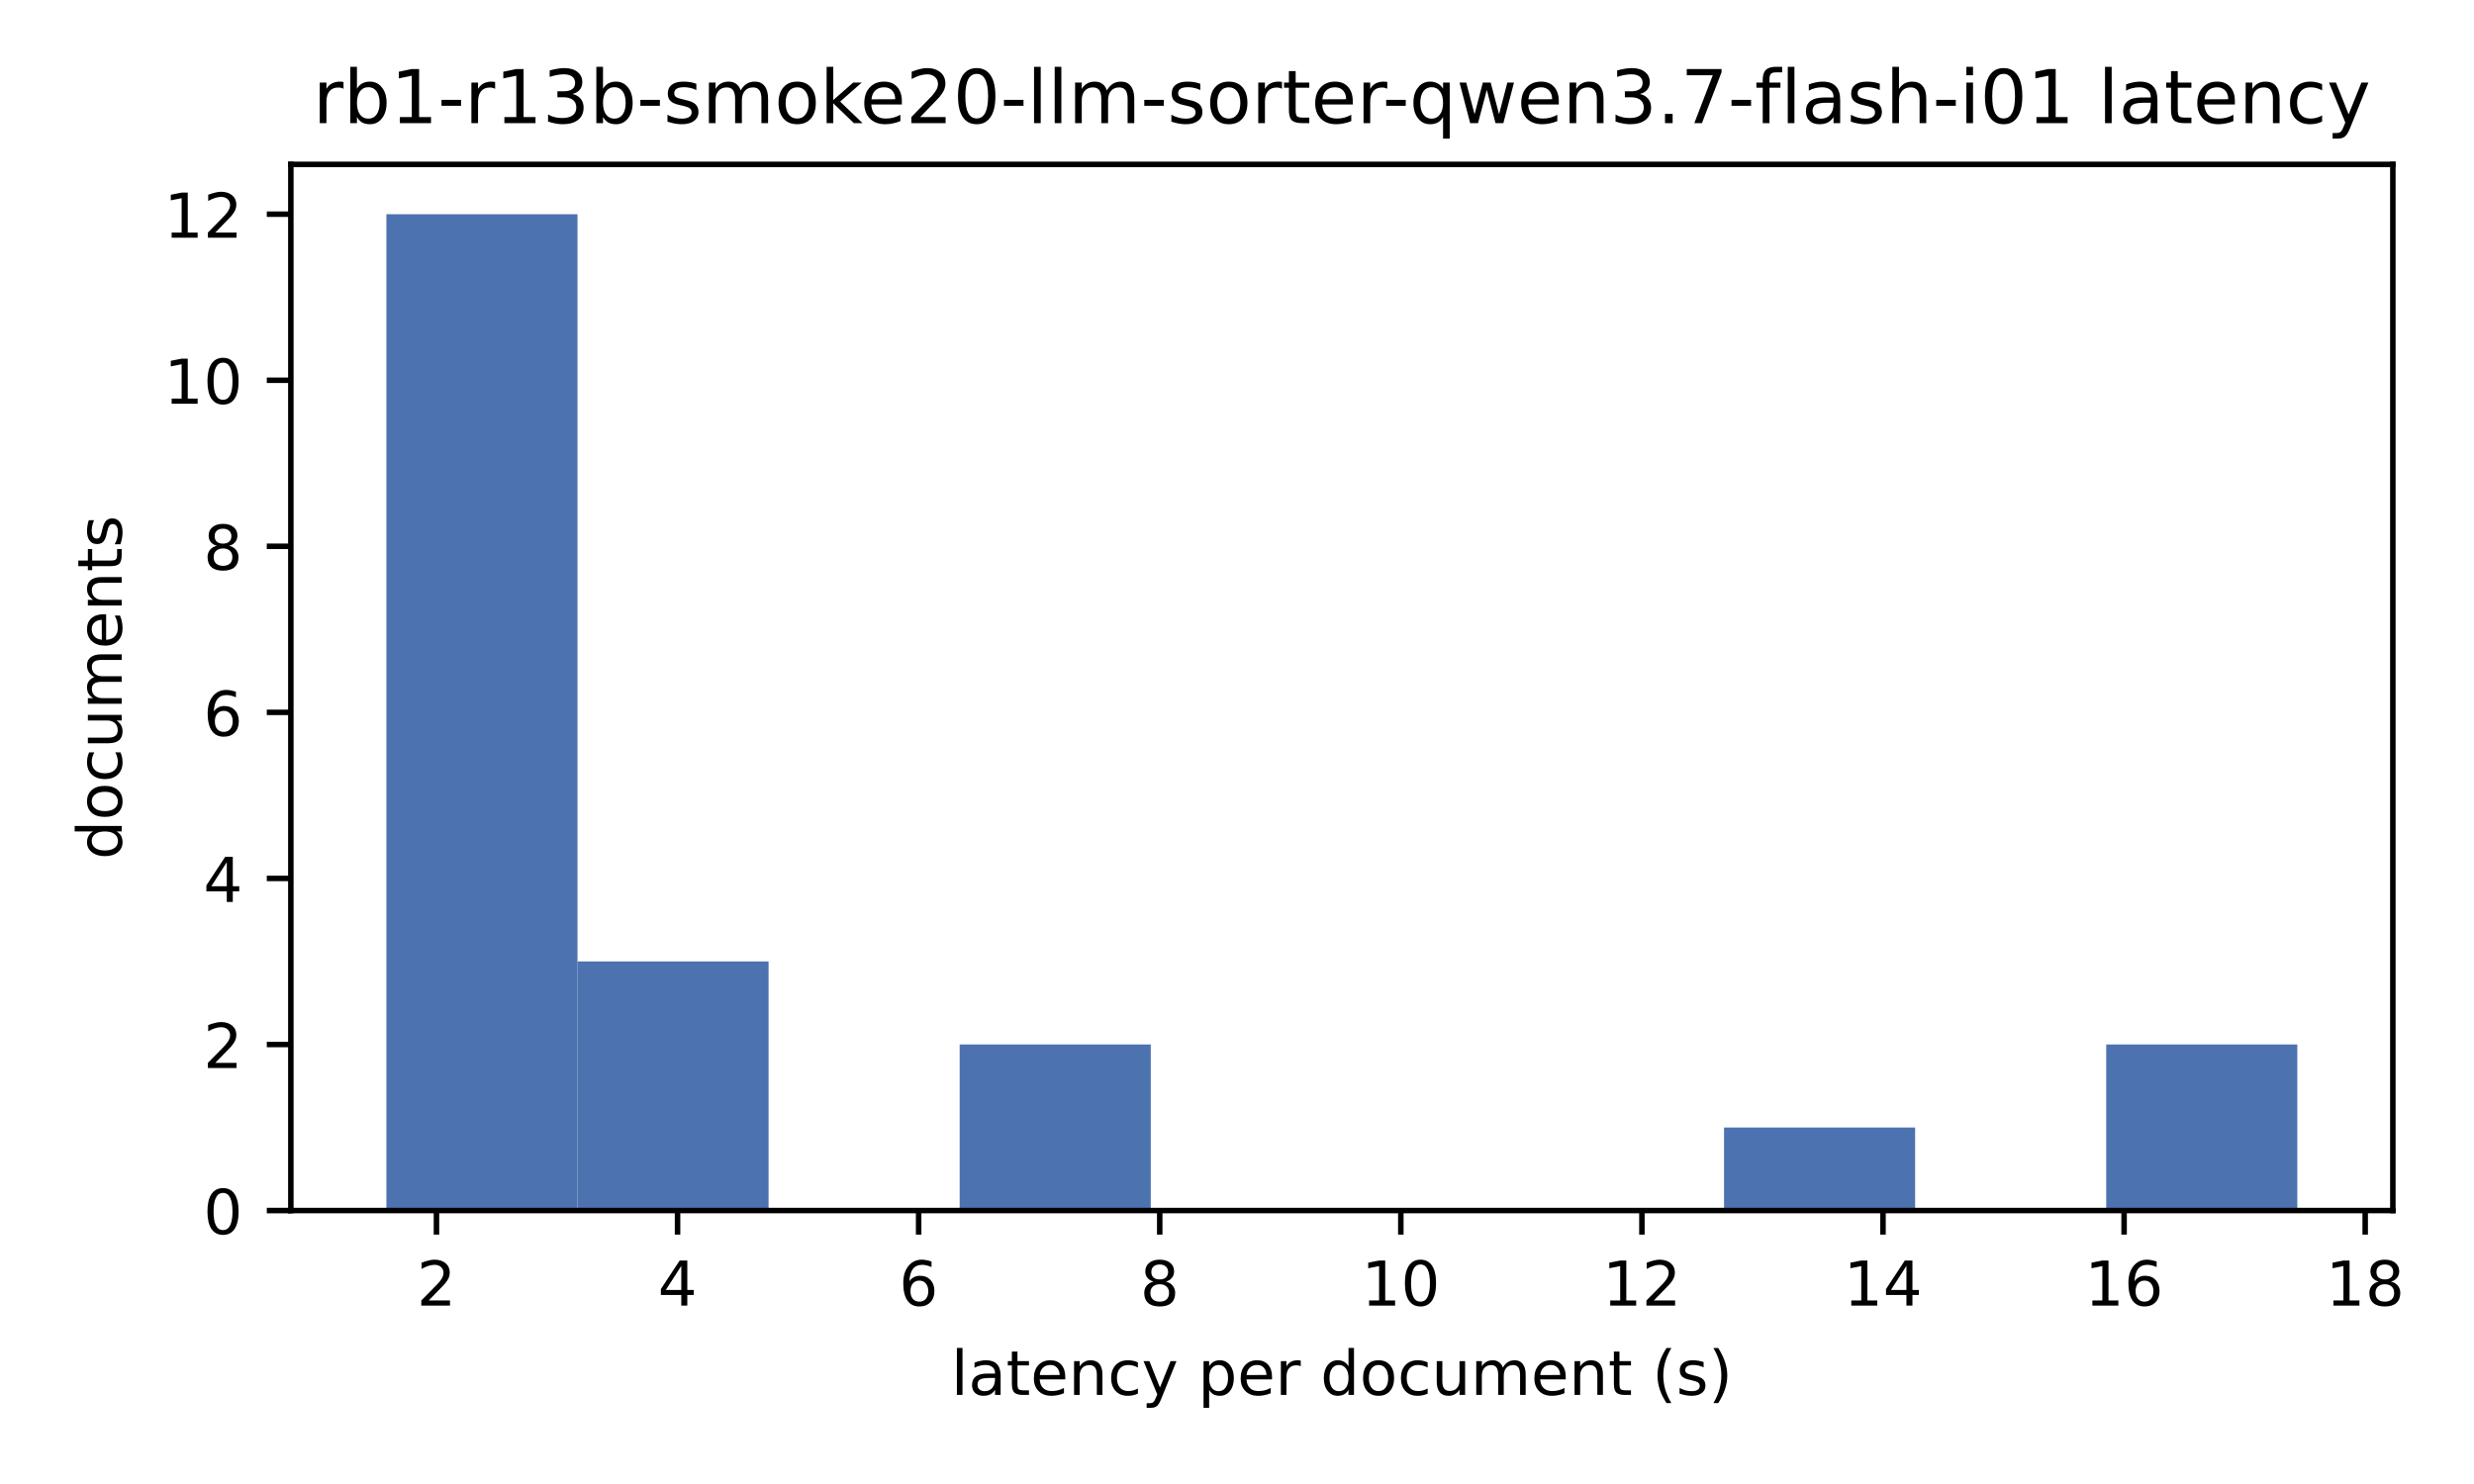
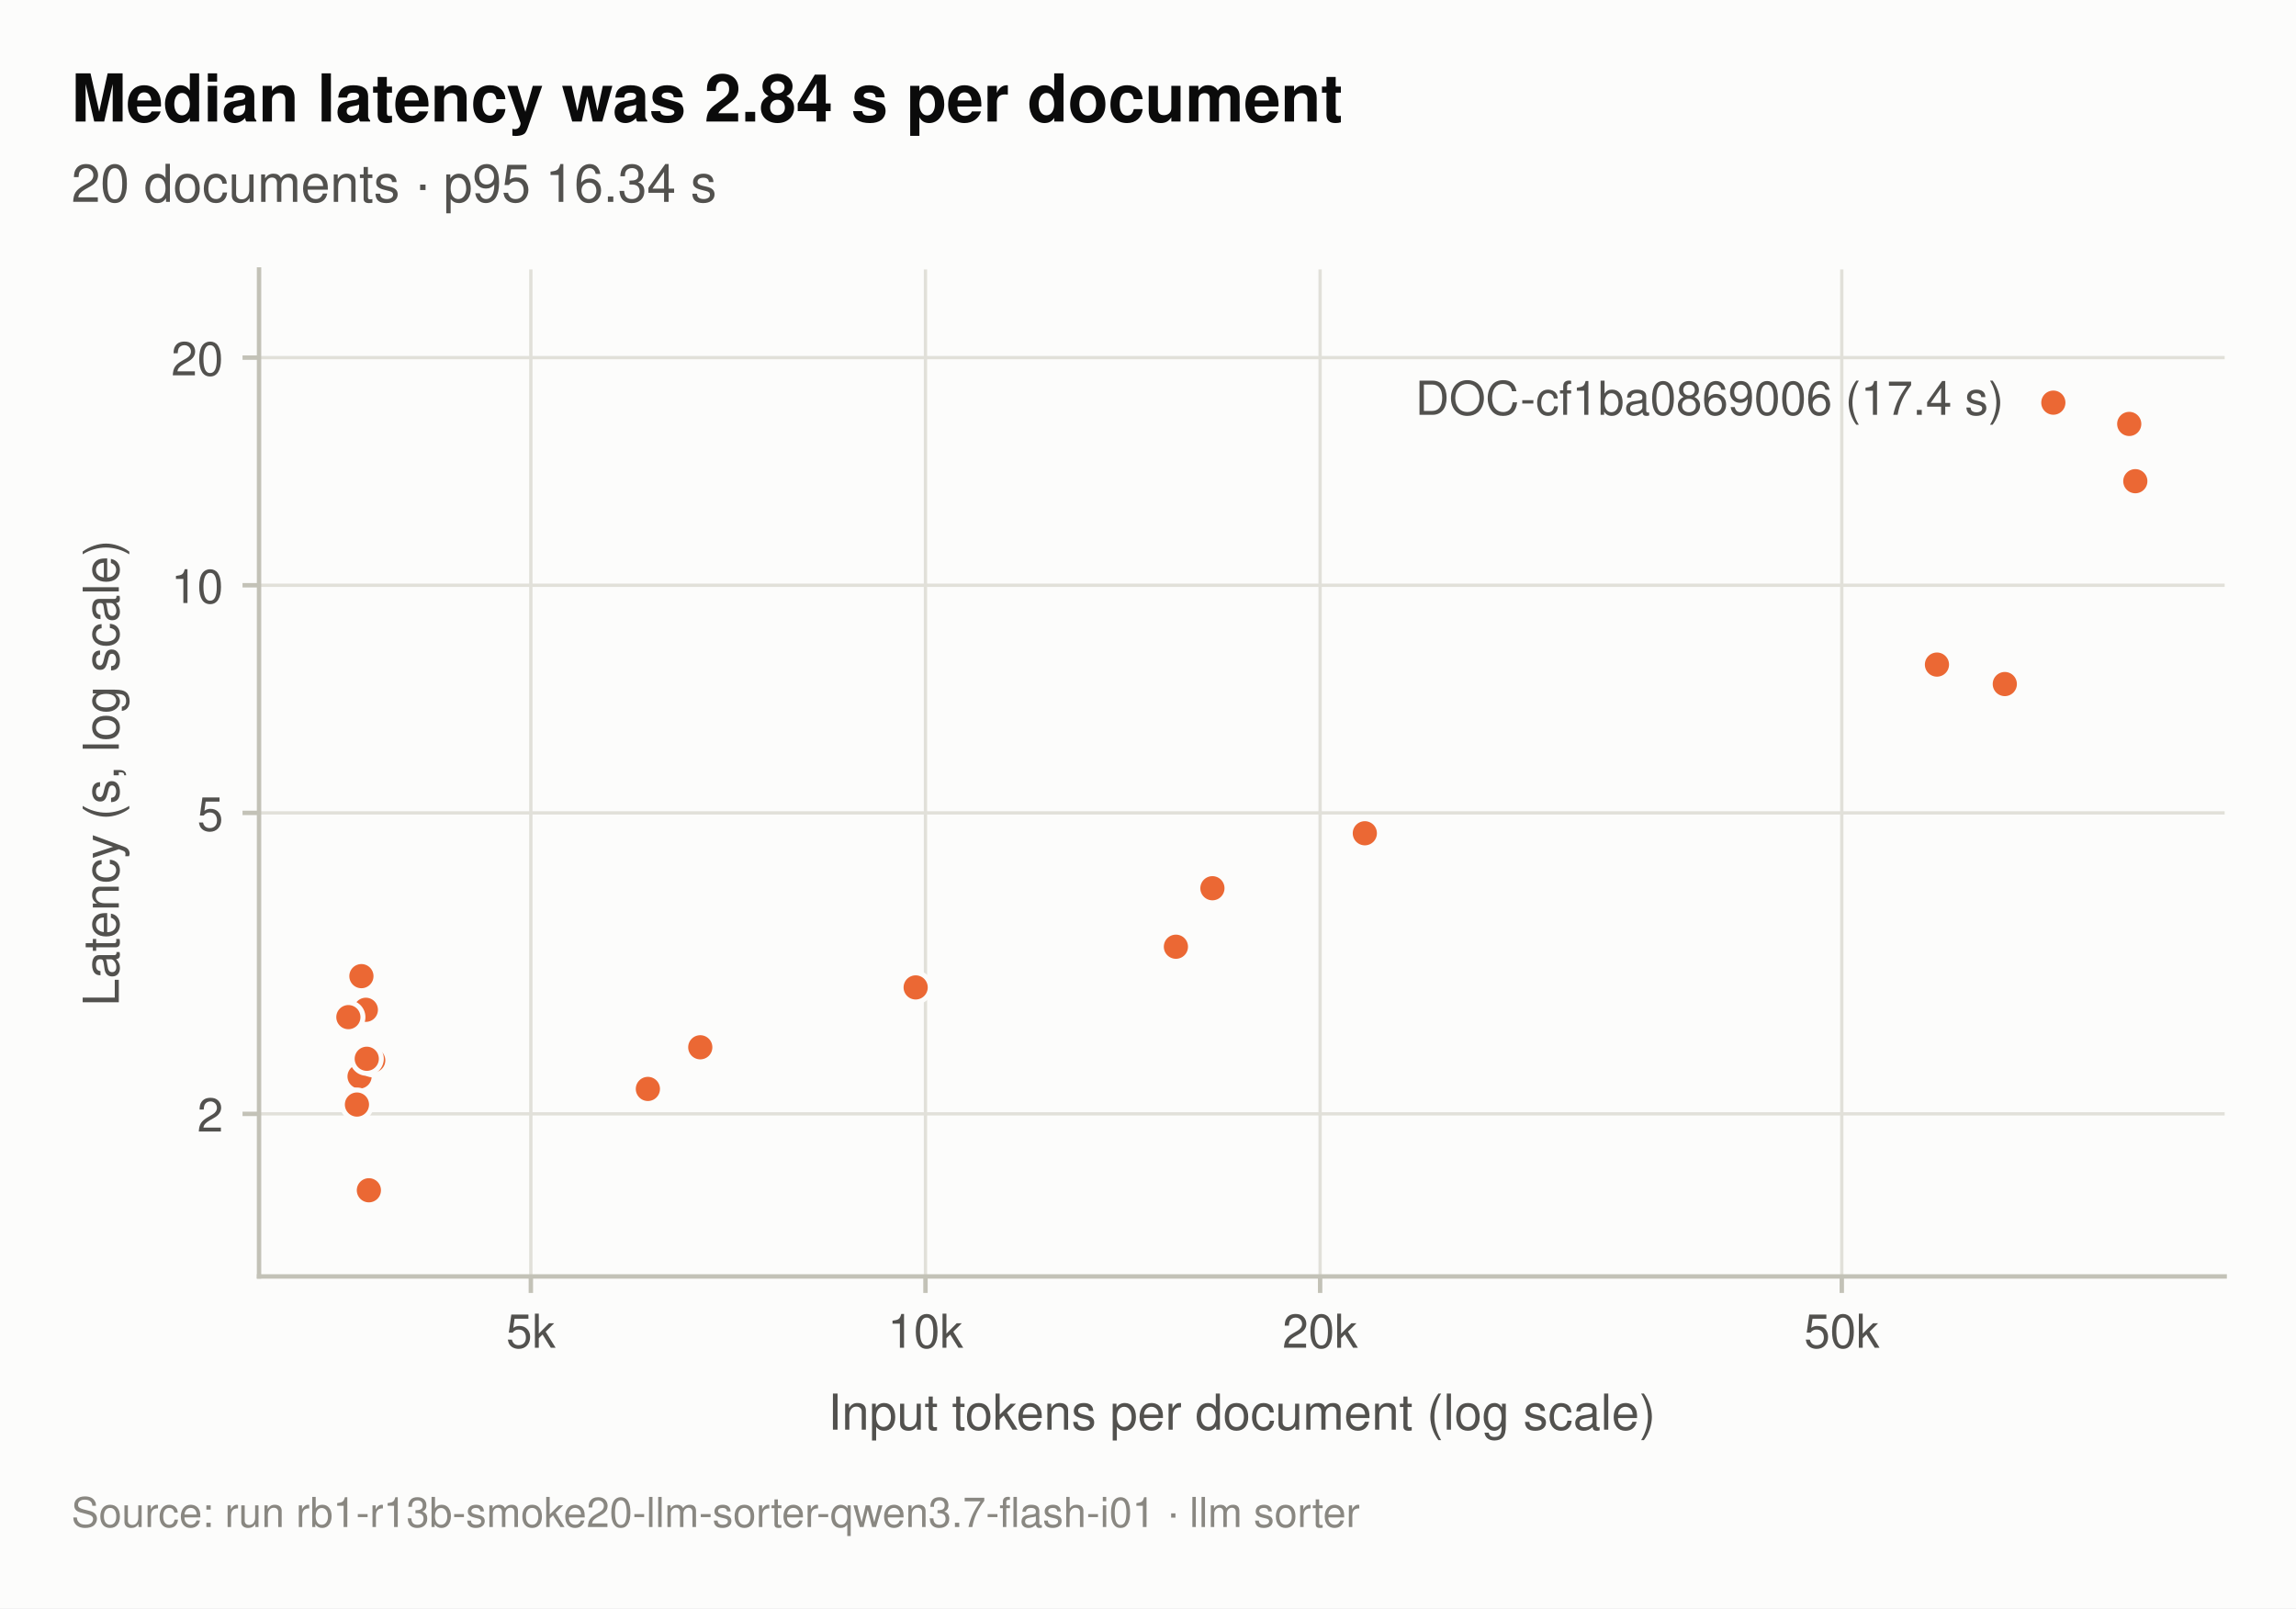
- <svg xmlns="http://www.w3.org/2000/svg" xmlns:xlink="http://www.w3.org/1999/xlink" width="360pt" height="216pt" viewBox="0 0 360 216" version="1.1">
+ <svg xmlns="http://www.w3.org/2000/svg" xmlns:xlink="http://www.w3.org/1999/xlink" width="417.142pt" height="292.198pt" viewBox="0 0 417.142 292.198" version="1.1">
  <defs>
    <style type="text/css">*{stroke-linejoin: round; stroke-linecap: butt}</style>
  </defs>
  <g id="figure_1">
    <g id="patch_1">
-       <path d="M 0 216  L 360 216  L 360 0  L 0 0  z " style="fill: #ffffff" />
+       <path d="M 0 292.198  L 417.142 292.198  L 417.142 0  L 0 0  z " style="fill: #fcfcfb" />
    </g>
    <g id="axes_1">
      <g id="patch_2">
-         <path d="M 42.322 176.198  L 348.192 176.198  L 348.192 23.925  L 42.322 23.925  z " style="fill: #ffffff" />
-       </g>
-       <g id="patch_3">
-         <path d="M 56.225 176.198  L 84.032 176.198  L 84.032 31.177  L 56.225 31.177  z " clip-path="url(#p963e9e316b)" style="fill: #4c72b0" />
-       </g>
-       <g id="patch_4">
-         <path d="M 84.032 176.198  L 111.838 176.198  L 111.838 139.943  L 84.032 139.943  z " clip-path="url(#p963e9e316b)" style="fill: #4c72b0" />
-       </g>
-       <g id="patch_5">
-         <path d="M 111.838 176.198  L 139.644 176.198  L 139.644 176.198  L 111.838 176.198  z " clip-path="url(#p963e9e316b)" style="fill: #4c72b0" />
-       </g>
-       <g id="patch_6">
-         <path d="M 139.644 176.198  L 167.451 176.198  L 167.451 152.028  L 139.644 152.028  z " clip-path="url(#p963e9e316b)" style="fill: #4c72b0" />
-       </g>
-       <g id="patch_7">
-         <path d="M 167.451 176.198  L 195.257 176.198  L 195.257 176.198  L 167.451 176.198  z " clip-path="url(#p963e9e316b)" style="fill: #4c72b0" />
-       </g>
-       <g id="patch_8">
-         <path d="M 195.257 176.198  L 223.063 176.198  L 223.063 176.198  L 195.257 176.198  z " clip-path="url(#p963e9e316b)" style="fill: #4c72b0" />
-       </g>
-       <g id="patch_9">
-         <path d="M 223.063 176.198  L 250.87 176.198  L 250.87 176.198  L 223.063 176.198  z " clip-path="url(#p963e9e316b)" style="fill: #4c72b0" />
-       </g>
-       <g id="patch_10">
-         <path d="M 250.87 176.198  L 278.676 176.198  L 278.676 164.113  L 250.87 164.113  z " clip-path="url(#p963e9e316b)" style="fill: #4c72b0" />
-       </g>
-       <g id="patch_11">
-         <path d="M 278.676 176.198  L 306.482 176.198  L 306.482 176.198  L 278.676 176.198  z " clip-path="url(#p963e9e316b)" style="fill: #4c72b0" />
-       </g>
-       <g id="patch_12">
-         <path d="M 306.482 176.198  L 334.289 176.198  L 334.289 152.028  L 306.482 152.028  z " clip-path="url(#p963e9e316b)" style="fill: #4c72b0" />
+         <path d="M 47.062 231.913  L 404.182 231.913  L 404.182 48.961  L 47.062 48.961  z " style="fill: #fcfcfb" />
      </g>
      <g id="matplotlib.axis_1">
        <g id="xtick_1">
          <g id="line2d_1">
+             <path d="M 96.445 231.913  L 96.445 48.961  " clip-path="url(#pfc485df7b2)" style="fill: none; stroke: #e1e0d9; stroke-width: 0.6; stroke-linecap: square" />
+           </g>
+           <g id="line2d_2">
            <defs>
-               <path id="m2bb7f3e739" d="M 0 0  L 0 3.5  " style="stroke: #000000; stroke-width: 0.8" />
+               <path id="m720d5152cc" d="M 0 0  L 0 3  " style="stroke: #c3c2b7; stroke-width: 0.8" />
            </defs>
            <g>
-               <use xlink:href="#m2bb7f3e739" x="63.51" y="176.198" style="stroke: #000000; stroke-width: 0.8" />
+               <use xlink:href="#m720d5152cc" x="96.445" y="231.913" style="fill: #c3c2b7; stroke: #c3c2b7; stroke-width: 0.8" />
            </g>
          </g>
          <g id="text_1">
-             <text style="font-size: 9px; font-family: 'DejaVu Sans', 'Bitstream Vera Sans', 'Computer Modern Sans Serif', 'Lucida Grande', 'Verdana', 'Geneva', 'Lucid', 'Arial', 'Helvetica', 'Avant Garde', sans-serif; text-anchor: middle" x="63.51" y="190.036" transform="rotate(-0 63.50955 190.0358)">2</text>
+             <text style="font-size: 8.5px; font-family: system-ui, -apple-system, 'Segoe UI', 'Helvetica Neue', Helvetica, Arial, 'DejaVu Sans', sans-serif; text-anchor: middle; fill: #52514e" x="96.445" y="244.872" transform="rotate(-0 96.44497 244.8716)">5k</text>
          </g>
        </g>
        <g id="xtick_2">
-           <g id="line2d_2">
+           <g id="line2d_3">
+             <path d="M 168.143 231.913  L 168.143 48.961  " clip-path="url(#pfc485df7b2)" style="fill: none; stroke: #e1e0d9; stroke-width: 0.6; stroke-linecap: square" />
+           </g>
+           <g id="line2d_4">
            <g>
-               <use xlink:href="#m2bb7f3e739" x="98.592" y="176.198" style="stroke: #000000; stroke-width: 0.8" />
+               <use xlink:href="#m720d5152cc" x="168.143" y="231.913" style="fill: #c3c2b7; stroke: #c3c2b7; stroke-width: 0.8" />
            </g>
          </g>
          <g id="text_2">
-             <text style="font-size: 9px; font-family: 'DejaVu Sans', 'Bitstream Vera Sans', 'Computer Modern Sans Serif', 'Lucida Grande', 'Verdana', 'Geneva', 'Lucid', 'Arial', 'Helvetica', 'Avant Garde', sans-serif; text-anchor: middle" x="98.592" y="190.036" transform="rotate(-0 98.59165 190.0358)">4</text>
+             <text style="font-size: 8.5px; font-family: system-ui, -apple-system, 'Segoe UI', 'Helvetica Neue', Helvetica, Arial, 'DejaVu Sans', sans-serif; text-anchor: middle; fill: #52514e" x="168.143" y="244.872" transform="rotate(-0 168.1432 244.8716)">10k</text>
          </g>
        </g>
        <g id="xtick_3">
-           <g id="line2d_3">
+           <g id="line2d_5">
+             <path d="M 239.842 231.913  L 239.842 48.961  " clip-path="url(#pfc485df7b2)" style="fill: none; stroke: #e1e0d9; stroke-width: 0.6; stroke-linecap: square" />
+           </g>
+           <g id="line2d_6">
            <g>
-               <use xlink:href="#m2bb7f3e739" x="133.674" y="176.198" style="stroke: #000000; stroke-width: 0.8" />
+               <use xlink:href="#m720d5152cc" x="239.842" y="231.913" style="fill: #c3c2b7; stroke: #c3c2b7; stroke-width: 0.8" />
            </g>
          </g>
          <g id="text_3">
-             <text style="font-size: 9px; font-family: 'DejaVu Sans', 'Bitstream Vera Sans', 'Computer Modern Sans Serif', 'Lucida Grande', 'Verdana', 'Geneva', 'Lucid', 'Arial', 'Helvetica', 'Avant Garde', sans-serif; text-anchor: middle" x="133.674" y="190.036" transform="rotate(-0 133.6738 190.0358)">6</text>
+             <text style="font-size: 8.5px; font-family: system-ui, -apple-system, 'Segoe UI', 'Helvetica Neue', Helvetica, Arial, 'DejaVu Sans', sans-serif; text-anchor: middle; fill: #52514e" x="239.842" y="244.872" transform="rotate(-0 239.8415 244.8716)">20k</text>
          </g>
        </g>
        <g id="xtick_4">
-           <g id="line2d_4">
+           <g id="line2d_7">
+             <path d="M 334.621 231.913  L 334.621 48.961  " clip-path="url(#pfc485df7b2)" style="fill: none; stroke: #e1e0d9; stroke-width: 0.6; stroke-linecap: square" />
+           </g>
+           <g id="line2d_8">
            <g>
-               <use xlink:href="#m2bb7f3e739" x="168.756" y="176.198" style="stroke: #000000; stroke-width: 0.8" />
+               <use xlink:href="#m720d5152cc" x="334.621" y="231.913" style="fill: #c3c2b7; stroke: #c3c2b7; stroke-width: 0.8" />
            </g>
          </g>
          <g id="text_4">
-             <text style="font-size: 9px; font-family: 'DejaVu Sans', 'Bitstream Vera Sans', 'Computer Modern Sans Serif', 'Lucida Grande', 'Verdana', 'Geneva', 'Lucid', 'Arial', 'Helvetica', 'Avant Garde', sans-serif; text-anchor: middle" x="168.756" y="190.036" transform="rotate(-0 168.7559 190.0358)">8</text>
+             <text style="font-size: 8.5px; font-family: system-ui, -apple-system, 'Segoe UI', 'Helvetica Neue', Helvetica, Arial, 'DejaVu Sans', sans-serif; text-anchor: middle; fill: #52514e" x="334.621" y="244.872" transform="rotate(-0 334.6215 244.8716)">50k</text>
          </g>
        </g>
-         <g id="xtick_5">
-           <g id="line2d_5">
-             <g>
-               <use xlink:href="#m2bb7f3e739" x="203.838" y="176.198" style="stroke: #000000; stroke-width: 0.8" />
-             </g>
-           </g>
-           <g id="text_5">
-             <text style="font-size: 9px; font-family: 'DejaVu Sans', 'Bitstream Vera Sans', 'Computer Modern Sans Serif', 'Lucida Grande', 'Verdana', 'Geneva', 'Lucid', 'Arial', 'Helvetica', 'Avant Garde', sans-serif; text-anchor: middle" x="203.838" y="190.036" transform="rotate(-0 203.838 190.0358)">10</text>
-           </g>
-         </g>
-         <g id="xtick_6">
-           <g id="line2d_6">
-             <g>
-               <use xlink:href="#m2bb7f3e739" x="238.92" y="176.198" style="stroke: #000000; stroke-width: 0.8" />
-             </g>
-           </g>
-           <g id="text_6">
-             <text style="font-size: 9px; font-family: 'DejaVu Sans', 'Bitstream Vera Sans', 'Computer Modern Sans Serif', 'Lucida Grande', 'Verdana', 'Geneva', 'Lucid', 'Arial', 'Helvetica', 'Avant Garde', sans-serif; text-anchor: middle" x="238.92" y="190.036" transform="rotate(-0 238.9201 190.0358)">12</text>
-           </g>
-         </g>
-         <g id="xtick_7">
-           <g id="line2d_7">
-             <g>
-               <use xlink:href="#m2bb7f3e739" x="274.002" y="176.198" style="stroke: #000000; stroke-width: 0.8" />
-             </g>
-           </g>
-           <g id="text_7">
-             <text style="font-size: 9px; font-family: 'DejaVu Sans', 'Bitstream Vera Sans', 'Computer Modern Sans Serif', 'Lucida Grande', 'Verdana', 'Geneva', 'Lucid', 'Arial', 'Helvetica', 'Avant Garde', sans-serif; text-anchor: middle" x="274.002" y="190.036" transform="rotate(-0 274.0022 190.0358)">14</text>
-           </g>
-         </g>
-         <g id="xtick_8">
-           <g id="line2d_8">
-             <g>
-               <use xlink:href="#m2bb7f3e739" x="309.084" y="176.198" style="stroke: #000000; stroke-width: 0.8" />
-             </g>
-           </g>
-           <g id="text_8">
-             <text style="font-size: 9px; font-family: 'DejaVu Sans', 'Bitstream Vera Sans', 'Computer Modern Sans Serif', 'Lucida Grande', 'Verdana', 'Geneva', 'Lucid', 'Arial', 'Helvetica', 'Avant Garde', sans-serif; text-anchor: middle" x="309.084" y="190.036" transform="rotate(-0 309.0843 190.0358)">16</text>
-           </g>
-         </g>
-         <g id="xtick_9">
-           <g id="line2d_9">
-             <g>
-               <use xlink:href="#m2bb7f3e739" x="344.166" y="176.198" style="stroke: #000000; stroke-width: 0.8" />
-             </g>
-           </g>
-           <g id="text_9">
-             <text style="font-size: 9px; font-family: 'DejaVu Sans', 'Bitstream Vera Sans', 'Computer Modern Sans Serif', 'Lucida Grande', 'Verdana', 'Geneva', 'Lucid', 'Arial', 'Helvetica', 'Avant Garde', sans-serif; text-anchor: middle" x="344.166" y="190.036" transform="rotate(-0 344.1664 190.0358)">18</text>
-           </g>
-         </g>
-         <g id="text_10">
-           <text style="font-size: 9px; font-family: 'DejaVu Sans', 'Bitstream Vera Sans', 'Computer Modern Sans Serif', 'Lucida Grande', 'Verdana', 'Geneva', 'Lucid', 'Arial', 'Helvetica', 'Avant Garde', sans-serif; text-anchor: middle" x="195.257" y="203.036" transform="rotate(-0 195.257 203.0365)">latency per document (s)</text>
+         <g id="xlabel">
+           <text style="font-size: 9px; font-family: system-ui, -apple-system, 'Segoe UI', 'Helvetica Neue', Helvetica, Arial, 'DejaVu Sans', sans-serif; text-anchor: middle; fill: #52514e" x="225.622" y="259.752" transform="rotate(-0 225.6221 259.7522)">Input tokens per document (log scale)</text>
        </g>
      </g>
      <g id="matplotlib.axis_2">
        <g id="ytick_1">
+           <g id="line2d_9">
+             <path d="M 47.062 202.37  L 404.182 202.37  " clip-path="url(#pfc485df7b2)" style="fill: none; stroke: #e1e0d9; stroke-width: 0.6; stroke-linecap: square" />
+           </g>
          <g id="line2d_10">
            <defs>
-               <path id="m9705c76fb6" d="M 0 0  L -3.5 0  " style="stroke: #000000; stroke-width: 0.8" />
+               <path id="m4456a455b2" d="M 0 0  L -3 0  " style="stroke: #c3c2b7; stroke-width: 0.8" />
            </defs>
            <g>
-               <use xlink:href="#m9705c76fb6" x="42.322" y="176.198" style="stroke: #000000; stroke-width: 0.8" />
+               <use xlink:href="#m4456a455b2" x="47.062" y="202.37" style="fill: #c3c2b7; stroke: #c3c2b7; stroke-width: 0.8" />
            </g>
          </g>
-           <g id="text_11">
-             <text style="font-size: 9px; font-family: 'DejaVu Sans', 'Bitstream Vera Sans', 'Computer Modern Sans Serif', 'Lucida Grande', 'Verdana', 'Geneva', 'Lucid', 'Arial', 'Helvetica', 'Avant Garde', sans-serif; text-anchor: end" x="35.322" y="179.617" transform="rotate(-0 35.32211 179.6168)">0</text>
+           <g id="text_5">
+             <text style="font-size: 8.5px; font-family: system-ui, -apple-system, 'Segoe UI', 'Helvetica Neue', Helvetica, Arial, 'DejaVu Sans', sans-serif; text-anchor: end; fill: #52514e" x="40.562" y="205.599" transform="rotate(-0 40.56211 205.5989)">2</text>
          </g>
        </g>
        <g id="ytick_2">
          <g id="line2d_11">
+             <path d="M 47.062 147.694  L 404.182 147.694  " clip-path="url(#pfc485df7b2)" style="fill: none; stroke: #e1e0d9; stroke-width: 0.6; stroke-linecap: square" />
+           </g>
+           <g id="line2d_12">
            <g>
-               <use xlink:href="#m9705c76fb6" x="42.322" y="152.028" style="stroke: #000000; stroke-width: 0.8" />
+               <use xlink:href="#m4456a455b2" x="47.062" y="147.694" style="fill: #c3c2b7; stroke: #c3c2b7; stroke-width: 0.8" />
            </g>
          </g>
-           <g id="text_12">
-             <text style="font-size: 9px; font-family: 'DejaVu Sans', 'Bitstream Vera Sans', 'Computer Modern Sans Serif', 'Lucida Grande', 'Verdana', 'Geneva', 'Lucid', 'Arial', 'Helvetica', 'Avant Garde', sans-serif; text-anchor: end" x="35.322" y="155.447" transform="rotate(-0 35.32211 155.4466)">2</text>
+           <g id="text_6">
+             <text style="font-size: 8.5px; font-family: system-ui, -apple-system, 'Segoe UI', 'Helvetica Neue', Helvetica, Arial, 'DejaVu Sans', sans-serif; text-anchor: end; fill: #52514e" x="40.562" y="150.923" transform="rotate(-0 40.56211 150.9227)">5</text>
          </g>
        </g>
        <g id="ytick_3">
-           <g id="line2d_12">
+           <g id="line2d_13">
+             <path d="M 47.062 106.333  L 404.182 106.333  " clip-path="url(#pfc485df7b2)" style="fill: none; stroke: #e1e0d9; stroke-width: 0.6; stroke-linecap: square" />
+           </g>
+           <g id="line2d_14">
            <g>
-               <use xlink:href="#m9705c76fb6" x="42.322" y="127.857" style="stroke: #000000; stroke-width: 0.8" />
+               <use xlink:href="#m4456a455b2" x="47.062" y="106.333" style="fill: #c3c2b7; stroke: #c3c2b7; stroke-width: 0.8" />
            </g>
          </g>
-           <g id="text_13">
-             <text style="font-size: 9px; font-family: 'DejaVu Sans', 'Bitstream Vera Sans', 'Computer Modern Sans Serif', 'Lucida Grande', 'Verdana', 'Geneva', 'Lucid', 'Arial', 'Helvetica', 'Avant Garde', sans-serif; text-anchor: end" x="35.322" y="131.276" transform="rotate(-0 35.32211 131.2764)">4</text>
+           <g id="text_7">
+             <text style="font-size: 8.5px; font-family: system-ui, -apple-system, 'Segoe UI', 'Helvetica Neue', Helvetica, Arial, 'DejaVu Sans', sans-serif; text-anchor: end; fill: #52514e" x="40.562" y="109.562" transform="rotate(-0 40.56211 109.5618)">10</text>
          </g>
        </g>
        <g id="ytick_4">
-           <g id="line2d_13">
+           <g id="line2d_15">
+             <path d="M 47.062 64.972  L 404.182 64.972  " clip-path="url(#pfc485df7b2)" style="fill: none; stroke: #e1e0d9; stroke-width: 0.6; stroke-linecap: square" />
+           </g>
+           <g id="line2d_16">
            <g>
-               <use xlink:href="#m9705c76fb6" x="42.322" y="103.687" style="stroke: #000000; stroke-width: 0.8" />
+               <use xlink:href="#m4456a455b2" x="47.062" y="64.972" style="fill: #c3c2b7; stroke: #c3c2b7; stroke-width: 0.8" />
            </g>
          </g>
-           <g id="text_14">
-             <text style="font-size: 9px; font-family: 'DejaVu Sans', 'Bitstream Vera Sans', 'Computer Modern Sans Serif', 'Lucida Grande', 'Verdana', 'Geneva', 'Lucid', 'Arial', 'Helvetica', 'Avant Garde', sans-serif; text-anchor: end" x="35.322" y="107.106" transform="rotate(-0 35.32211 107.1062)">6</text>
+           <g id="text_8">
+             <text style="font-size: 8.5px; font-family: system-ui, -apple-system, 'Segoe UI', 'Helvetica Neue', Helvetica, Arial, 'DejaVu Sans', sans-serif; text-anchor: end; fill: #52514e" x="40.562" y="68.201" transform="rotate(-0 40.56211 68.20093)">20</text>
          </g>
        </g>
-         <g id="ytick_5">
-           <g id="line2d_14">
-             <g>
-               <use xlink:href="#m9705c76fb6" x="42.322" y="79.517" style="stroke: #000000; stroke-width: 0.8" />
-             </g>
-           </g>
-           <g id="text_15">
-             <text style="font-size: 9px; font-family: 'DejaVu Sans', 'Bitstream Vera Sans', 'Computer Modern Sans Serif', 'Lucida Grande', 'Verdana', 'Geneva', 'Lucid', 'Arial', 'Helvetica', 'Avant Garde', sans-serif; text-anchor: end" x="35.322" y="82.936" transform="rotate(-0 35.32211 82.93593)">8</text>
-           </g>
-         </g>
-         <g id="ytick_6">
-           <g id="line2d_15">
-             <g>
-               <use xlink:href="#m9705c76fb6" x="42.322" y="55.347" style="stroke: #000000; stroke-width: 0.8" />
-             </g>
-           </g>
-           <g id="text_16">
-             <text style="font-size: 9px; font-family: 'DejaVu Sans', 'Bitstream Vera Sans', 'Computer Modern Sans Serif', 'Lucida Grande', 'Verdana', 'Geneva', 'Lucid', 'Arial', 'Helvetica', 'Avant Garde', sans-serif; text-anchor: end" x="35.322" y="58.766" transform="rotate(-0 35.32211 58.76571)">10</text>
-           </g>
-         </g>
-         <g id="ytick_7">
-           <g id="line2d_16">
-             <g>
-               <use xlink:href="#m9705c76fb6" x="42.322" y="31.177" style="stroke: #000000; stroke-width: 0.8" />
-             </g>
-           </g>
-           <g id="text_17">
-             <text style="font-size: 9px; font-family: 'DejaVu Sans', 'Bitstream Vera Sans', 'Computer Modern Sans Serif', 'Lucida Grande', 'Verdana', 'Geneva', 'Lucid', 'Arial', 'Helvetica', 'Avant Garde', sans-serif; text-anchor: end" x="35.322" y="34.595" transform="rotate(-0 35.32211 34.59548)">12</text>
-           </g>
-         </g>
-         <g id="text_18">
-           <text style="font-size: 9px; font-family: 'DejaVu Sans', 'Bitstream Vera Sans', 'Computer Modern Sans Serif', 'Lucida Grande', 'Verdana', 'Geneva', 'Lucid', 'Arial', 'Helvetica', 'Avant Garde', sans-serif; text-anchor: middle" x="17.707" y="100.062" transform="rotate(-90 17.7075 100.0617)">documents</text>
+         <g id="ylabel">
+           <text style="font-size: 9px; font-family: system-ui, -apple-system, 'Segoe UI', 'Helvetica Neue', Helvetica, Arial, 'DejaVu Sans', sans-serif; text-anchor: middle; fill: #52514e" x="21.584" y="140.437" transform="rotate(-90 21.58375 140.4369)">Latency (s, log scale)</text>
        </g>
      </g>
-       <g id="patch_13">
-         <path d="M 42.322 176.198  L 42.322 23.925  " style="fill: none; stroke: #000000; stroke-width: 0.8; stroke-linejoin: miter; stroke-linecap: square" />
+       <g id="patch_3">
+         <path d="M 47.062 231.913  L 47.062 48.961  " style="fill: none; stroke: #c3c2b7; stroke-width: 0.8; stroke-linejoin: miter; stroke-linecap: square" />
      </g>
-       <g id="patch_14">
-         <path d="M 348.192 176.198  L 348.192 23.925  " style="fill: none; stroke: #000000; stroke-width: 0.8; stroke-linejoin: miter; stroke-linecap: square" />
+       <g id="patch_4">
+         <path d="M 47.062 231.913  L 404.182 231.913  " style="fill: none; stroke: #c3c2b7; stroke-width: 0.8; stroke-linejoin: miter; stroke-linecap: square" />
      </g>
-       <g id="patch_15">
-         <path d="M 42.322 176.198  L 348.192 176.198  " style="fill: none; stroke: #000000; stroke-width: 0.8; stroke-linejoin: miter; stroke-linecap: square" />
+       <g id="PathCollection_1">
+         <defs>
+           <path id="mda4919c934" d="M 0 2.646  C 0.702 2.646 1.375 2.367 1.871 1.871  C 2.367 1.375 2.646 0.702 2.646 0  C 2.646 -0.702 2.367 -1.375 1.871 -1.871  C 1.375 -2.367 0.702 -2.646 0 -2.646  C -0.702 -2.646 -1.375 -2.367 -1.871 -1.871  C -2.367 -1.375 -2.646 -0.702 -2.646 0  C -2.646 0.702 -2.367 1.375 -1.871 1.871  C -1.375 2.367 -0.702 2.646 0 2.646  z " style="stroke: #fcfcfb; stroke-width: 0.9" />
+         </defs>
+         <g clip-path="url(#pfc485df7b2)">
+           <use xlink:href="#mda4919c934" x="66.134" y="193.7" style="fill: #eb6834; stroke: #fcfcfb; stroke-width: 0.9" />
+           <use xlink:href="#mda4919c934" x="66.467" y="183.465" style="fill: #eb6834; stroke: #fcfcfb; stroke-width: 0.9" />
+           <use xlink:href="#mda4919c934" x="166.359" y="179.4" style="fill: #eb6834; stroke: #fcfcfb; stroke-width: 0.9" />
+           <use xlink:href="#mda4919c934" x="65.662" y="177.351" style="fill: #eb6834; stroke: #fcfcfb; stroke-width: 0.9" />
+           <use xlink:href="#mda4919c934" x="213.642" y="172.007" style="fill: #eb6834; stroke: #fcfcfb; stroke-width: 0.9" />
+           <use xlink:href="#mda4919c934" x="220.275" y="161.38" style="fill: #eb6834; stroke: #fcfcfb; stroke-width: 0.9" />
+           <use xlink:href="#mda4919c934" x="247.965" y="151.393" style="fill: #eb6834; stroke: #fcfcfb; stroke-width: 0.9" />
+           <use xlink:href="#mda4919c934" x="65.327" y="195.58" style="fill: #eb6834; stroke: #fcfcfb; stroke-width: 0.9" />
+           <use xlink:href="#mda4919c934" x="63.295" y="184.799" style="fill: #eb6834; stroke: #fcfcfb; stroke-width: 0.9" />
+           <use xlink:href="#mda4919c934" x="64.851" y="200.682" style="fill: #eb6834; stroke: #fcfcfb; stroke-width: 0.9" />
+           <use xlink:href="#mda4919c934" x="67.812" y="192.652" style="fill: #eb6834; stroke: #fcfcfb; stroke-width: 0.9" />
+           <use xlink:href="#mda4919c934" x="66.632" y="192.364" style="fill: #eb6834; stroke: #fcfcfb; stroke-width: 0.9" />
+           <use xlink:href="#mda4919c934" x="351.909" y="120.746" style="fill: #eb6834; stroke: #fcfcfb; stroke-width: 0.9" />
+           <use xlink:href="#mda4919c934" x="67.018" y="216.257" style="fill: #eb6834; stroke: #fcfcfb; stroke-width: 0.9" />
+           <use xlink:href="#mda4919c934" x="127.227" y="190.278" style="fill: #eb6834; stroke: #fcfcfb; stroke-width: 0.9" />
+           <use xlink:href="#mda4919c934" x="117.707" y="197.844" style="fill: #eb6834; stroke: #fcfcfb; stroke-width: 0.9" />
+           <use xlink:href="#mda4919c934" x="364.237" y="124.282" style="fill: #eb6834; stroke: #fcfcfb; stroke-width: 0.9" />
+           <use xlink:href="#mda4919c934" x="387.949" y="87.427" style="fill: #eb6834; stroke: #fcfcfb; stroke-width: 0.9" />
+           <use xlink:href="#mda4919c934" x="386.843" y="77.023" style="fill: #eb6834; stroke: #fcfcfb; stroke-width: 0.9" />
+           <use xlink:href="#mda4919c934" x="373.056" y="73.156" style="fill: #eb6834; stroke: #fcfcfb; stroke-width: 0.9" />
+         </g>
      </g>
-       <g id="patch_16">
-         <path d="M 42.322 23.925  L 348.192 23.925  " style="fill: none; stroke: #000000; stroke-width: 0.8; stroke-linejoin: miter; stroke-linecap: square" />
+       <g id="text_9">
+         <text style="font-size: 8.5px; font-family: system-ui, -apple-system, 'Segoe UI', 'Helvetica Neue', Helvetica, Arial, 'DejaVu Sans', sans-serif; text-anchor: end; fill: #52514e" x="364.056" y="75.364" transform="rotate(-0 364.0556 75.36386)">DOC-cf1ba0869006 (17.4 s)</text>
      </g>
-       <g id="text_19">
-         <text style="font-size: 10.8px; font-family: 'DejaVu Sans', 'Bitstream Vera Sans', 'Computer Modern Sans Serif', 'Lucida Grande', 'Verdana', 'Geneva', 'Lucid', 'Arial', 'Helvetica', 'Avant Garde', sans-serif; text-anchor: middle" x="195.257" y="17.925" transform="rotate(-0 195.257 17.92547)">rb1-r13b-smoke20-llm-sorter-qwen3.7-flash-i01 latency</text>
-       </g>
+     </g>
+     <g id="title">
+       <text style="font-weight: 700; font-size: 12px; font-family: system-ui, -apple-system, 'Segoe UI', 'Helvetica Neue', Helvetica, Arial, 'DejaVu Sans', sans-serif; text-anchor: start; fill: #0b0b0b" x="12.96" y="22.078" transform="rotate(-0 12.96 22.07812)">Median latency was 2.84 s per document</text>
+     </g>
+     <g id="subtitle">
+       <text style="font-size: 9.5px; font-family: system-ui, -apple-system, 'Segoe UI', 'Helvetica Neue', Helvetica, Arial, 'DejaVu Sans', sans-serif; text-anchor: start; fill: #52514e" x="12.96" y="36.679" transform="rotate(-0 12.96 36.67871)">20 documents · p95 16.34 s</text>
+     </g>
+     <g id="source">
+       <text style="font-size: 7.5px; font-family: system-ui, -apple-system, 'Segoe UI', 'Helvetica Neue', Helvetica, Arial, 'DejaVu Sans', sans-serif; text-anchor: start; fill: #898781" x="12.96" y="277.436" transform="rotate(-0 12.96 277.4359)">Source: run rb1-r13b-smoke20-llm-sorter-qwen3.7-flash-i01 · llm sorter</text>
    </g>
  </g>
  <defs>
-     <clipPath id="p963e9e316b">
-       <rect x="42.322" y="23.925" width="305.87" height="152.272" />
+     <clipPath id="pfc485df7b2">
+       <rect x="47.062" y="48.961" width="357.12" height="182.952" />
    </clipPath>
  </defs>
</svg>
